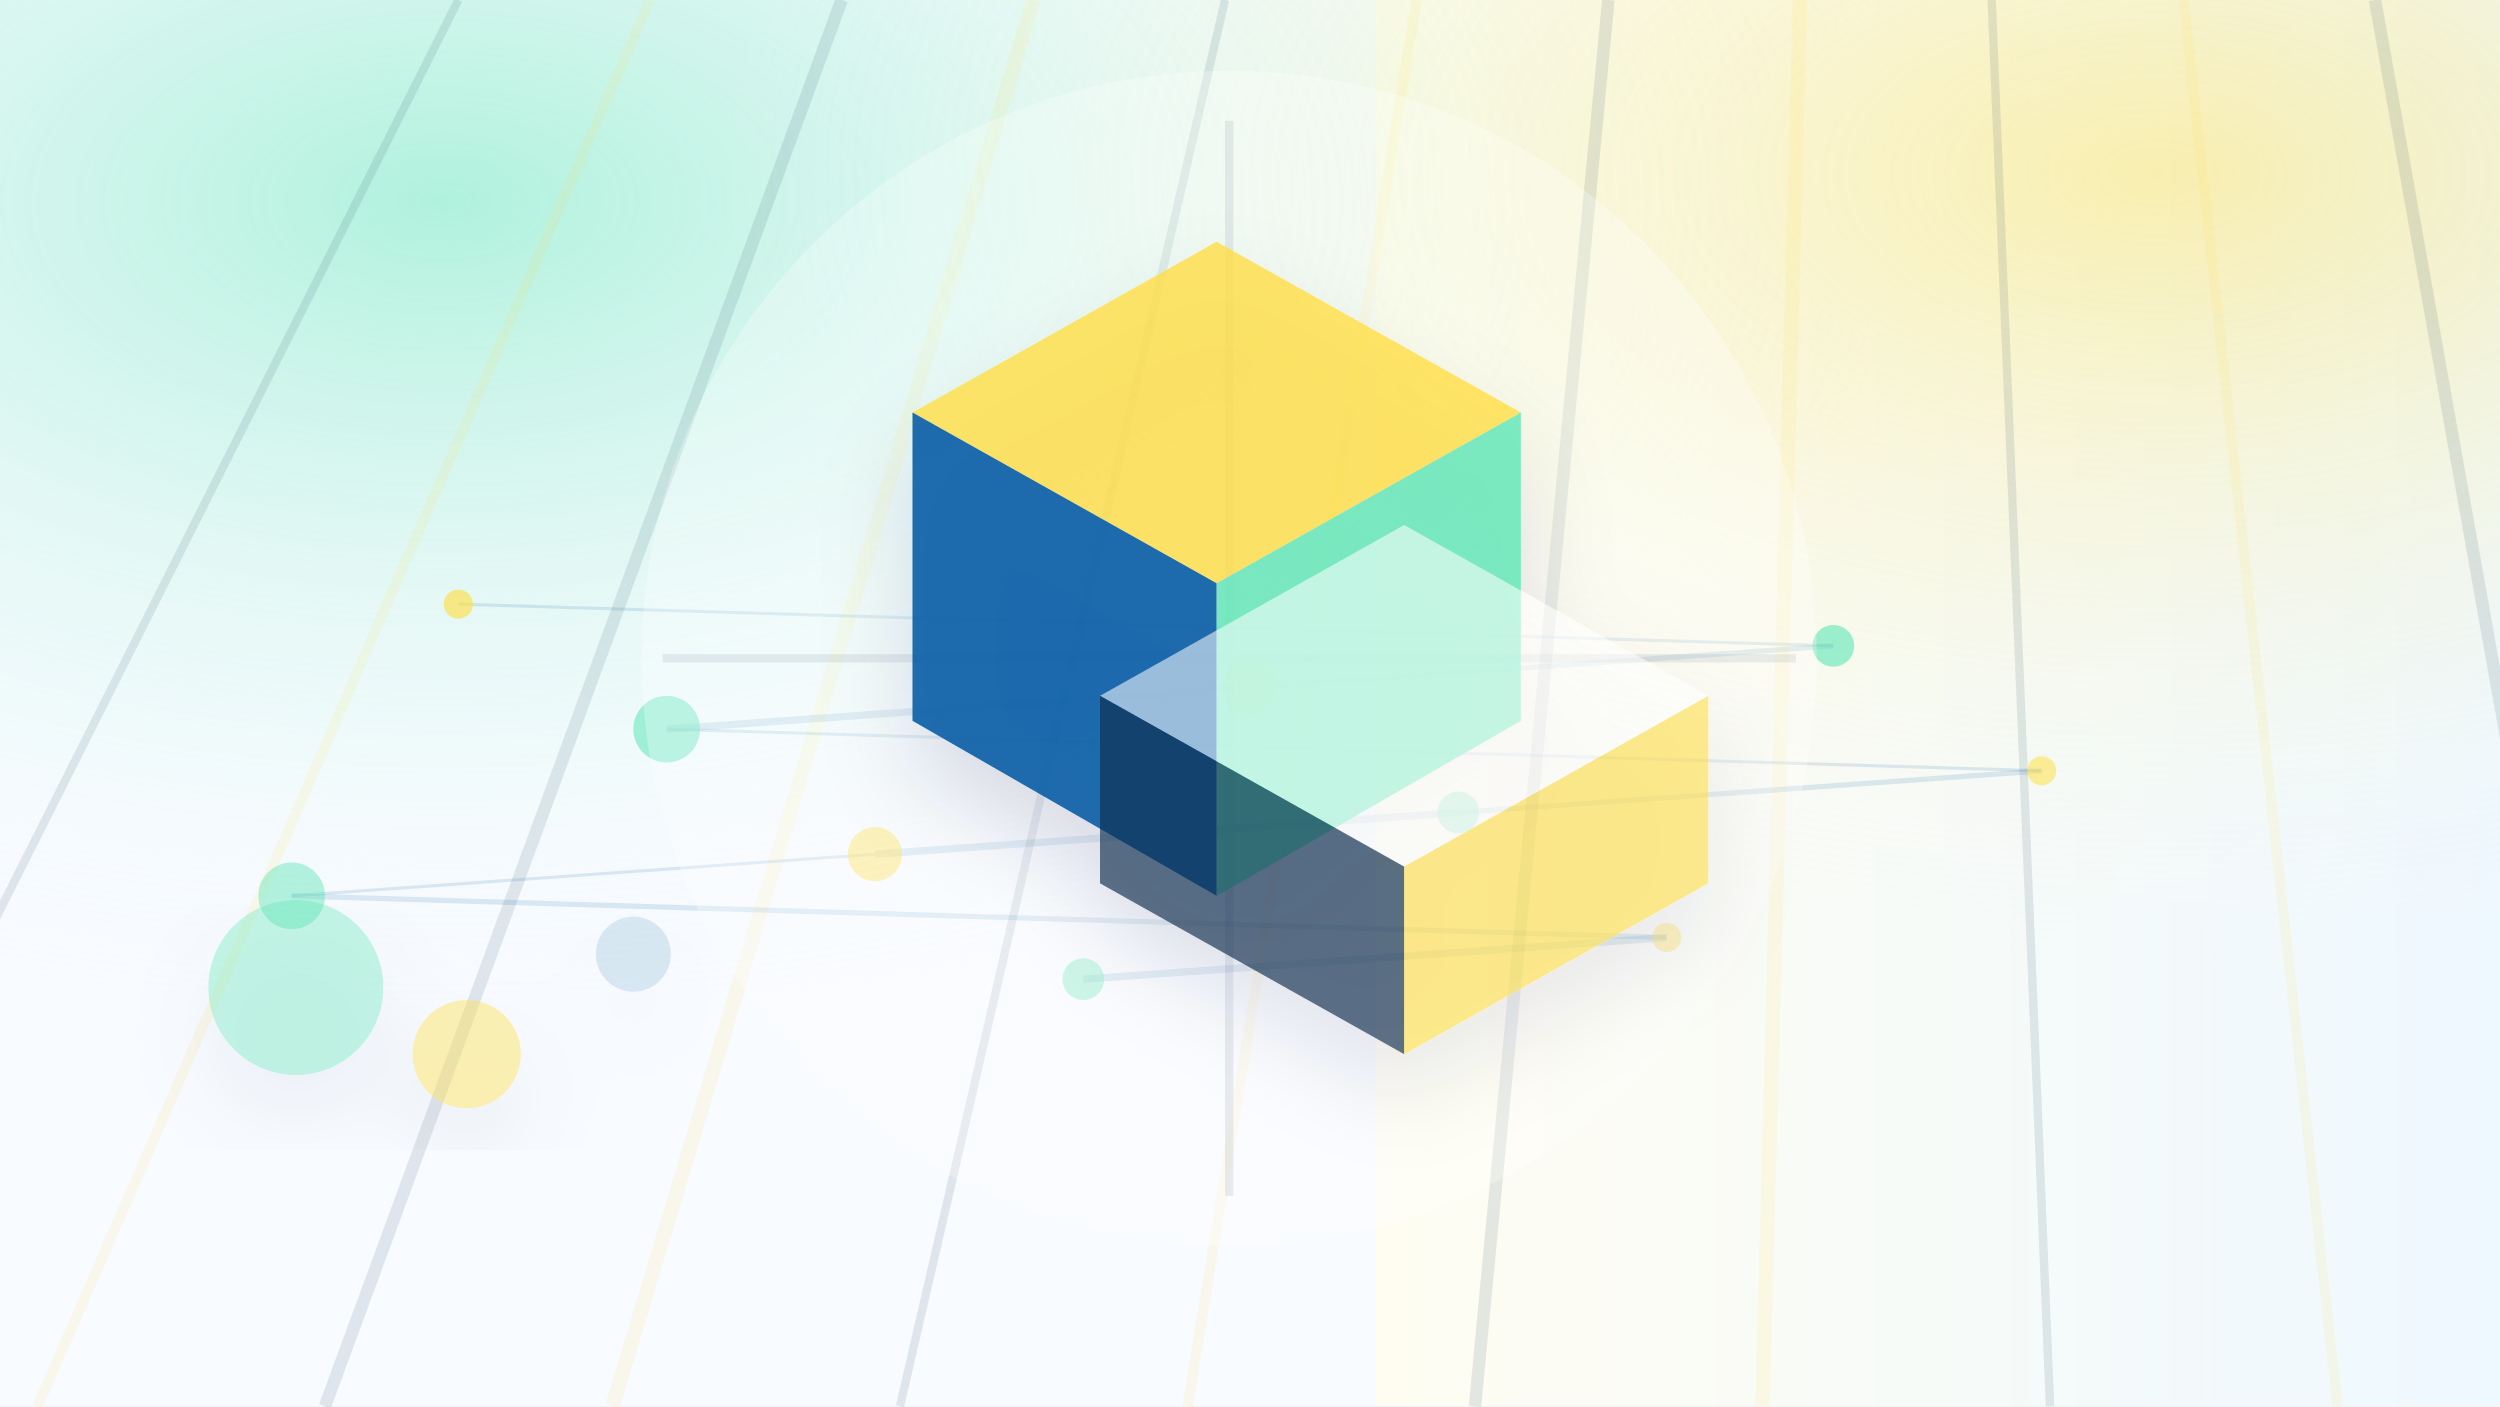
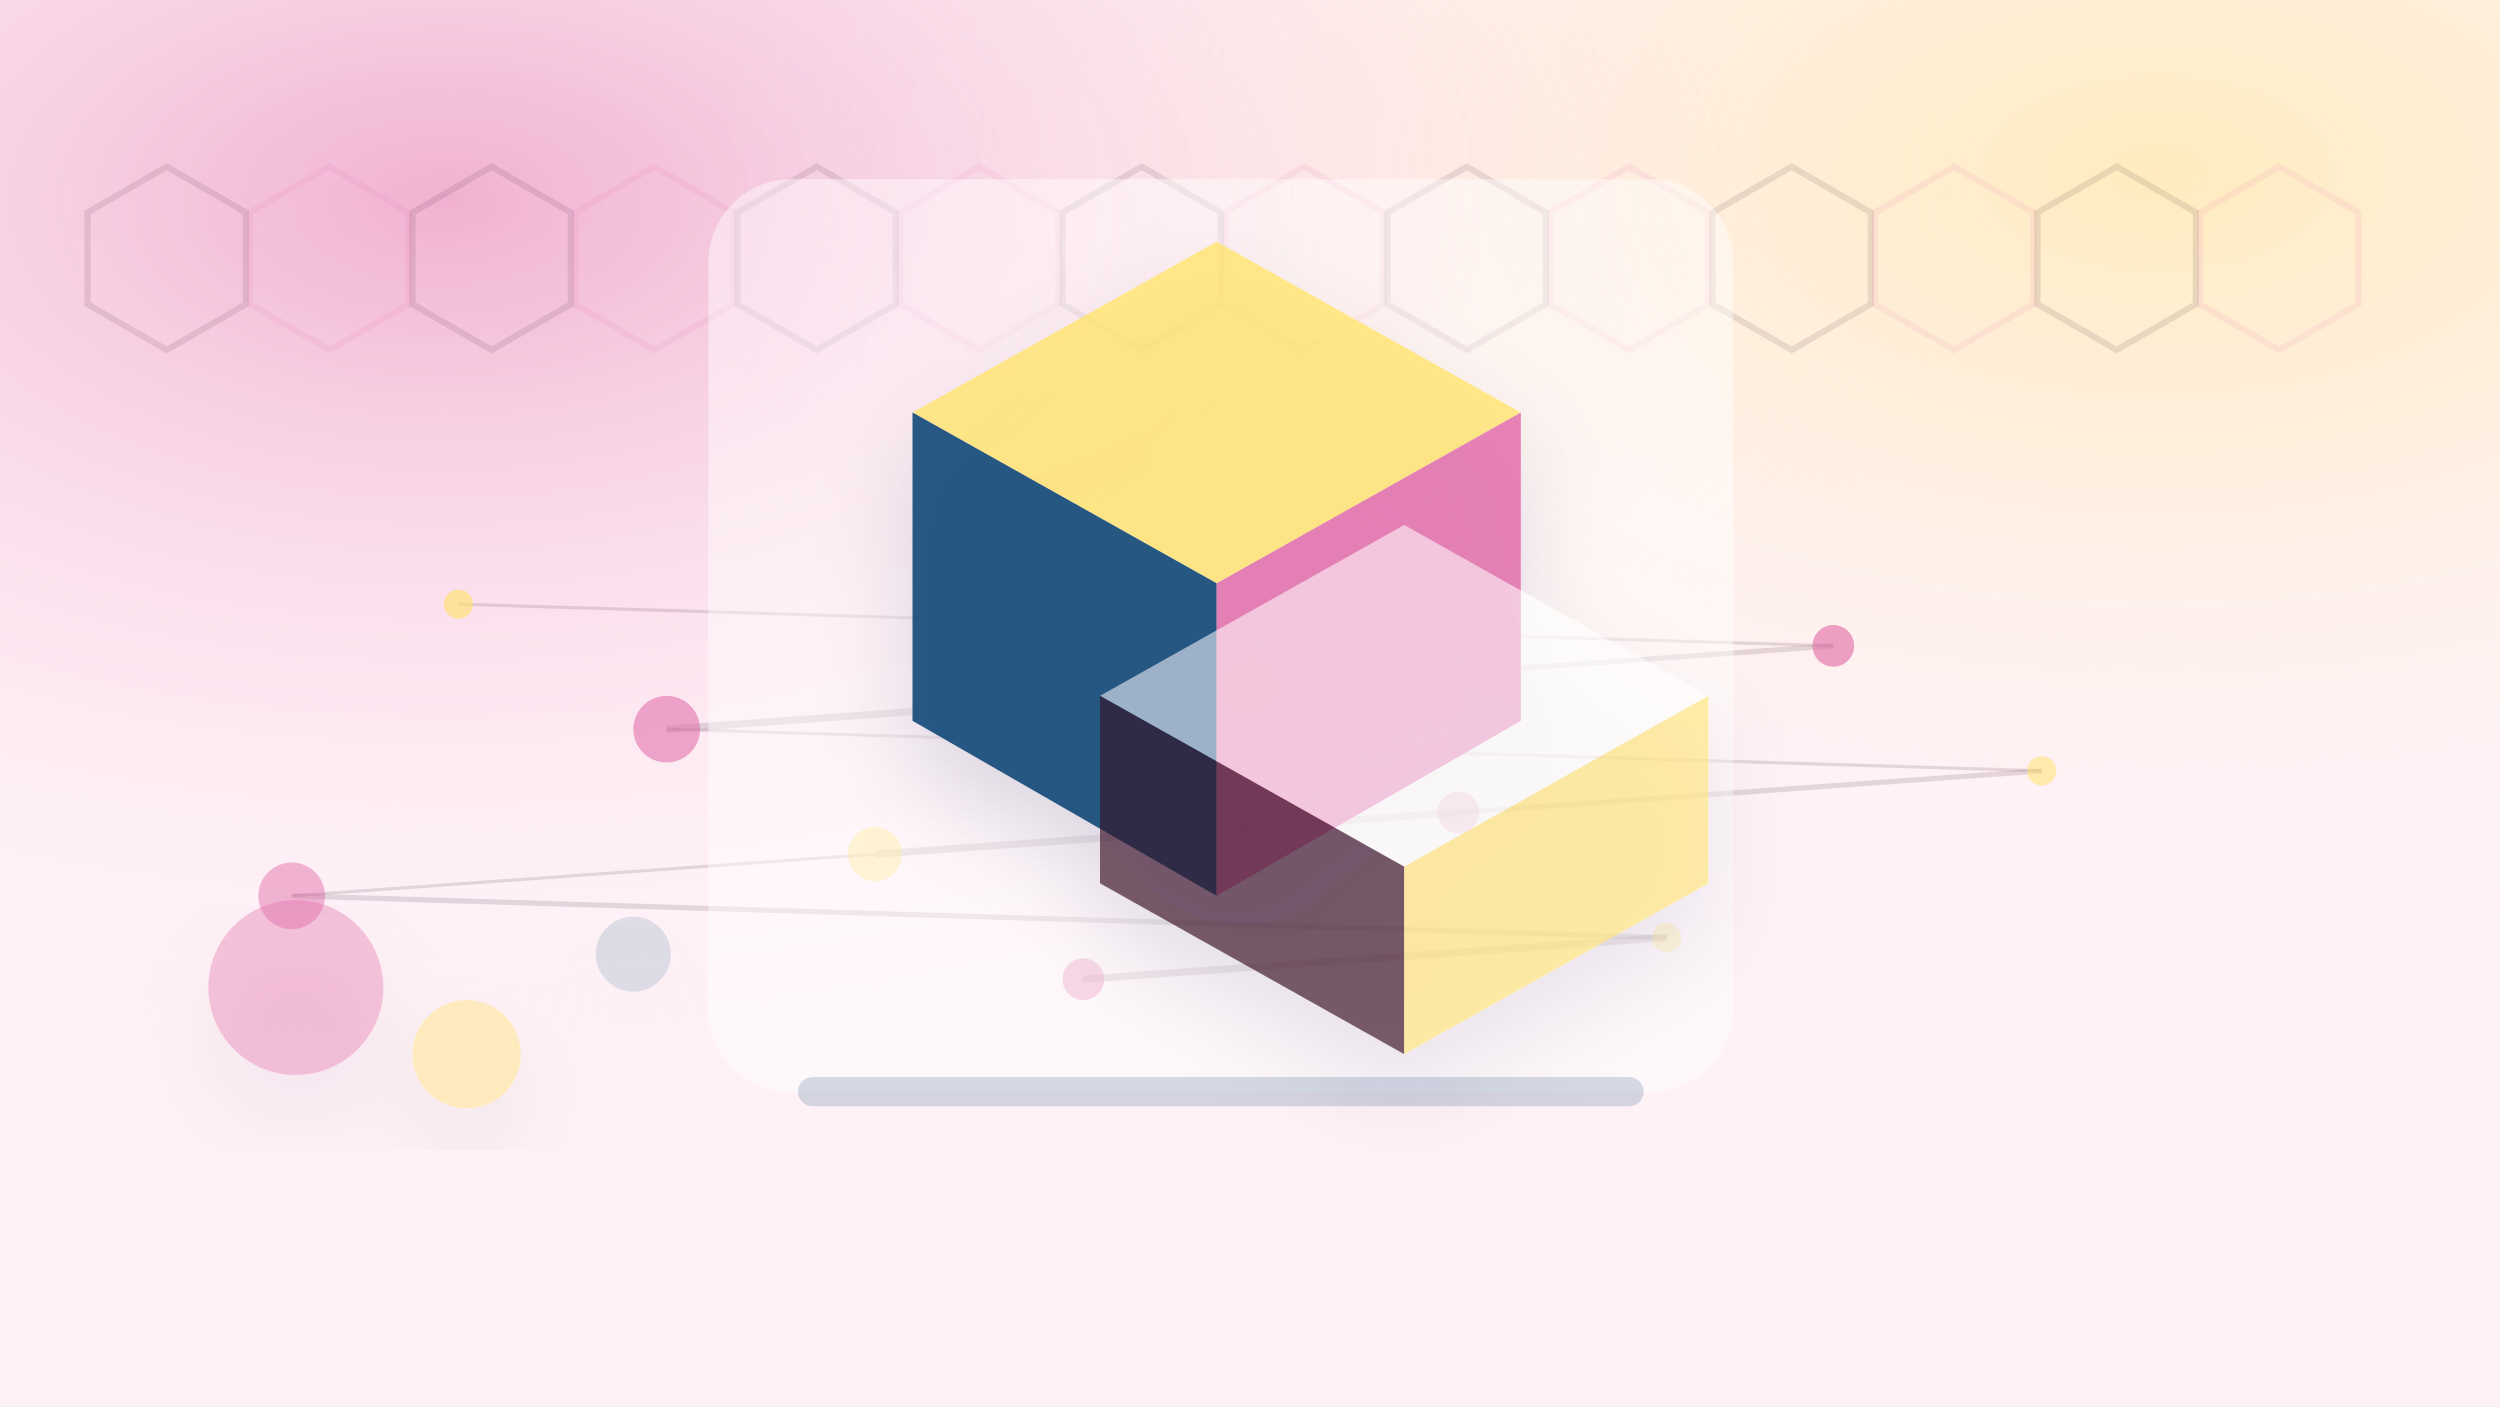
<svg xmlns="http://www.w3.org/2000/svg" width="1200" height="675" viewBox="0 0 1200 675" role="img" aria-labelledby="title desc">
  <defs>
    <radialGradient id="g1" cx="18%" cy="14%" r="60%">
-       <stop stop-color="#62e6b8" stop-opacity=".48" />
-       <stop offset="1" stop-color="#f8fbff" stop-opacity="0" />
+       <stop stop-color="#e16ba8" stop-opacity=".48" />
+       <stop offset="1" stop-color="#fff2f7" stop-opacity="0" />
    </radialGradient>
    <radialGradient id="g2" cx="86%" cy="12%" r="58%">
-       <stop stop-color="#ffdf45" stop-opacity=".42" />
-       <stop offset="1" stop-color="#f8fbff" stop-opacity="0" />
+       <stop stop-color="#ffe36e" stop-opacity=".42" />
+       <stop offset="1" stop-color="#fff2f7" stop-opacity="0" />
    </radialGradient>
    <linearGradient id="split" x1="0" x2="1">
-       <stop stop-color="#f8fbff" />
-       <stop offset=".55" stop-color="#f8fbff" />
-       <stop offset=".55" stop-color="#fffdf2" />
-       <stop offset="1" stop-color="#eef8ff" />
+       <stop stop-color="#fff2f7" />
+       <stop offset=".55" stop-color="#fff2f7" />
+       <stop offset=".55" stop-color="#eef8ff" />
+       <stop offset="1" stop-color="#fff7d1" />
    </linearGradient>
    <filter id="shadow" x="-20%" y="-20%" width="140%" height="140%">
      <feDropShadow dx="0" dy="22" stdDeviation="22" flood-color="#12213a" flood-opacity=".14" />
    </filter>
  </defs>
-   <rect width="1200" height="675" fill="url(#split)" />
+   <rect width="1200" height="675" fill="#fff2f7" />
  <rect width="1200" height="675" fill="url(#g1)" />
  <rect width="1200" height="675" fill="url(#g2)" />
  <g opacity=".9">
-     <path d="M-120 675  220 0" stroke="#0d2b4d" stroke-opacity=".12" stroke-width="4" />
-     <path d="M18 675  312 0" stroke="#ffdf45" stroke-opacity=".12" stroke-width="5" />
-     <path d="M156 675  404 0" stroke="#0d2b4d" stroke-opacity=".12" stroke-width="6" />
-     <path d="M294 675  496 0" stroke="#ffdf45" stroke-opacity=".12" stroke-width="7" />
-     <path d="M432 675  588 0" stroke="#0d2b4d" stroke-opacity=".12" stroke-width="4" />
-     <path d="M570 675  680 0" stroke="#ffdf45" stroke-opacity=".12" stroke-width="5" />
-     <path d="M708 675  772 0" stroke="#0d2b4d" stroke-opacity=".12" stroke-width="6" />
-     <path d="M846 675  864 0" stroke="#ffdf45" stroke-opacity=".12" stroke-width="7" />
-     <path d="M984 675  956 0" stroke="#0d2b4d" stroke-opacity=".12" stroke-width="4" />
-     <path d="M1122 675  1048 0" stroke="#ffdf45" stroke-opacity=".12" stroke-width="5" />
-     <path d="M1260 675  1140 0" stroke="#0d2b4d" stroke-opacity=".12" stroke-width="6" />
+     <path d="M80 80l38 22v44l-38 22-38-22v-44z" fill="none" stroke="#351528" stroke-opacity=".12" stroke-width="3" />
+     <path d="M158 80l38 22v44l-38 22-38-22v-44z" fill="none" stroke="#e16ba8" stroke-opacity=".12" stroke-width="3" />
+     <path d="M236 80l38 22v44l-38 22-38-22v-44z" fill="none" stroke="#351528" stroke-opacity=".12" stroke-width="3" />
+     <path d="M314 80l38 22v44l-38 22-38-22v-44z" fill="none" stroke="#e16ba8" stroke-opacity=".12" stroke-width="3" />
+     <path d="M392 80l38 22v44l-38 22-38-22v-44z" fill="none" stroke="#351528" stroke-opacity=".12" stroke-width="3" />
+     <path d="M470 80l38 22v44l-38 22-38-22v-44z" fill="none" stroke="#e16ba8" stroke-opacity=".12" stroke-width="3" />
+     <path d="M548 80l38 22v44l-38 22-38-22v-44z" fill="none" stroke="#351528" stroke-opacity=".12" stroke-width="3" />
+     <path d="M626 80l38 22v44l-38 22-38-22v-44z" fill="none" stroke="#e16ba8" stroke-opacity=".12" stroke-width="3" />
+     <path d="M704 80l38 22v44l-38 22-38-22v-44z" fill="none" stroke="#351528" stroke-opacity=".12" stroke-width="3" />
+     <path d="M782 80l38 22v44l-38 22-38-22v-44z" fill="none" stroke="#e16ba8" stroke-opacity=".12" stroke-width="3" />
+     <path d="M860 80l38 22v44l-38 22-38-22v-44z" fill="none" stroke="#351528" stroke-opacity=".12" stroke-width="3" />
+     <path d="M938 80l38 22v44l-38 22-38-22v-44z" fill="none" stroke="#e16ba8" stroke-opacity=".12" stroke-width="3" />
+     <path d="M1016 80l38 22v44l-38 22-38-22v-44z" fill="none" stroke="#351528" stroke-opacity=".12" stroke-width="3" />
+     <path d="M1094 80l38 22v44l-38 22-38-22v-44z" fill="none" stroke="#e16ba8" stroke-opacity=".12" stroke-width="3" />
  </g>
  <g>
-     <line x1="220" y1="290" x2="880" y2="310" stroke="#0f5fa8" stroke-opacity=".13" stroke-width="1.5" />
-     <line x1="880" y1="310" x2="600" y2="330" stroke="#0f5fa8" stroke-opacity=".13" stroke-width="2.5" />
-     <line x1="600" y1="330" x2="320" y2="350" stroke="#0f5fa8" stroke-opacity=".13" stroke-width="3.5" />
-     <line x1="320" y1="350" x2="980" y2="370" stroke="#0f5fa8" stroke-opacity=".13" stroke-width="1.5" />
-     <line x1="980" y1="370" x2="700" y2="390" stroke="#0f5fa8" stroke-opacity=".13" stroke-width="2.5" />
-     <line x1="700" y1="390" x2="420" y2="410" stroke="#0f5fa8" stroke-opacity=".13" stroke-width="3.5" />
-     <line x1="420" y1="410" x2="140" y2="430" stroke="#0f5fa8" stroke-opacity=".13" stroke-width="1.5" />
-     <line x1="140" y1="430" x2="800" y2="450" stroke="#0f5fa8" stroke-opacity=".13" stroke-width="2.5" />
-     <line x1="800" y1="450" x2="520" y2="470" stroke="#0f5fa8" stroke-opacity=".13" stroke-width="3.5" />
-     <circle cx="220" cy="290" r="7" fill="#ffdf45" opacity="0.64" />
-     <circle cx="880" cy="310" r="10" fill="#62e6b8" opacity="0.615" />
-     <circle cx="600" cy="330" r="13" fill="#ffdf45" opacity="0.59" />
-     <circle cx="320" cy="350" r="16" fill="#62e6b8" opacity="0.565" />
-     <circle cx="980" cy="370" r="7" fill="#ffdf45" opacity="0.54" />
-     <circle cx="700" cy="390" r="10" fill="#62e6b8" opacity="0.515" />
-     <circle cx="420" cy="410" r="13" fill="#ffdf45" opacity="0.49" />
-     <circle cx="140" cy="430" r="16" fill="#62e6b8" opacity="0.465" />
-     <circle cx="800" cy="450" r="7" fill="#ffdf45" opacity="0.44" />
-     <circle cx="520" cy="470" r="10" fill="#62e6b8" opacity="0.415" />
+     <line x1="220" y1="290" x2="880" y2="310" stroke="#351528" stroke-opacity=".13" stroke-width="1.5" />
+     <line x1="880" y1="310" x2="600" y2="330" stroke="#351528" stroke-opacity=".13" stroke-width="2.5" />
+     <line x1="600" y1="330" x2="320" y2="350" stroke="#351528" stroke-opacity=".13" stroke-width="3.5" />
+     <line x1="320" y1="350" x2="980" y2="370" stroke="#351528" stroke-opacity=".13" stroke-width="1.5" />
+     <line x1="980" y1="370" x2="700" y2="390" stroke="#351528" stroke-opacity=".13" stroke-width="2.5" />
+     <line x1="700" y1="390" x2="420" y2="410" stroke="#351528" stroke-opacity=".13" stroke-width="3.5" />
+     <line x1="420" y1="410" x2="140" y2="430" stroke="#351528" stroke-opacity=".13" stroke-width="1.5" />
+     <line x1="140" y1="430" x2="800" y2="450" stroke="#351528" stroke-opacity=".13" stroke-width="2.5" />
+     <line x1="800" y1="450" x2="520" y2="470" stroke="#351528" stroke-opacity=".13" stroke-width="3.5" />
+     <circle cx="220" cy="290" r="7" fill="#ffe36e" opacity="0.64" />
+     <circle cx="880" cy="310" r="10" fill="#e16ba8" opacity="0.615" />
+     <circle cx="600" cy="330" r="13" fill="#ffe36e" opacity="0.59" />
+     <circle cx="320" cy="350" r="16" fill="#e16ba8" opacity="0.565" />
+     <circle cx="980" cy="370" r="7" fill="#ffe36e" opacity="0.54" />
+     <circle cx="700" cy="390" r="10" fill="#e16ba8" opacity="0.515" />
+     <circle cx="420" cy="410" r="13" fill="#ffe36e" opacity="0.49" />
+     <circle cx="140" cy="430" r="16" fill="#e16ba8" opacity="0.465" />
+     <circle cx="800" cy="450" r="7" fill="#ffe36e" opacity="0.44" />
+     <circle cx="520" cy="470" r="10" fill="#e16ba8" opacity="0.415" />
  </g>
  <g transform="translate(-300 0)">
-     <circle cx="890" cy="316" r="282" fill="#fff" opacity=".28" />
-     <path d="M618 316h544M890 58v516" stroke="#0d2b4d" stroke-opacity=".08" stroke-width="4" />
+     <rect x="640" y="86" width="492" height="438" rx="40" fill="#fff" opacity=".44" />
+     <path d="M690 524h392" stroke="#164b7a" stroke-opacity=".18" stroke-width="14" stroke-linecap="round" />
  </g>
  <g transform="translate(-300 0)" filter="url(#shadow)">
    <g transform="translate(724 116)">
-       <polygon points="160,0 306,82 160,164 14,82" fill="#ffdf45" opacity=".8" />
-       <polygon points="14,82 160,164 160,314 14,230" fill="#0f5fa8" opacity=".92" />
-       <polygon points="306,82 160,164 160,314 306,230" fill="#62e6b8" opacity=".82" />
+       <polygon points="160,0 306,82 160,164 14,82" fill="#ffe36e" opacity=".8" />
+       <polygon points="14,82 160,164 160,314 14,230" fill="#164b7a" opacity=".92" />
+       <polygon points="306,82 160,164 160,314 306,230" fill="#e16ba8" opacity=".82" />
      <polygon points="250,136 396,218 250,300 104,218" fill="#fff" opacity=".55" />
-       <polygon points="104,218 250,300 250,390 104,308" fill="#0d2b4d" opacity=".65" />
-       <polygon points="396,218 250,300 250,390 396,308" fill="#ffdf45" opacity=".58" />
+       <polygon points="104,218 250,300 250,390 104,308" fill="#351528" opacity=".65" />
+       <polygon points="396,218 250,300 250,390 396,308" fill="#ffe36e" opacity=".58" />
    </g>
  </g>
  <g filter="url(#shadow)" opacity=".82">
-     <circle cx="142" cy="474" r="42" fill="#62e6b8" opacity=".44" />
-     <circle cx="224" cy="506" r="26" fill="#ffdf45" opacity=".5" />
-     <circle cx="304" cy="458" r="18" fill="#0f5fa8" opacity=".16" />
+     <circle cx="142" cy="474" r="42" fill="#e16ba8" opacity=".44" />
+     <circle cx="224" cy="506" r="26" fill="#ffe36e" opacity=".5" />
+     <circle cx="304" cy="458" r="18" fill="#164b7a" opacity=".16" />
  </g>
</svg>
